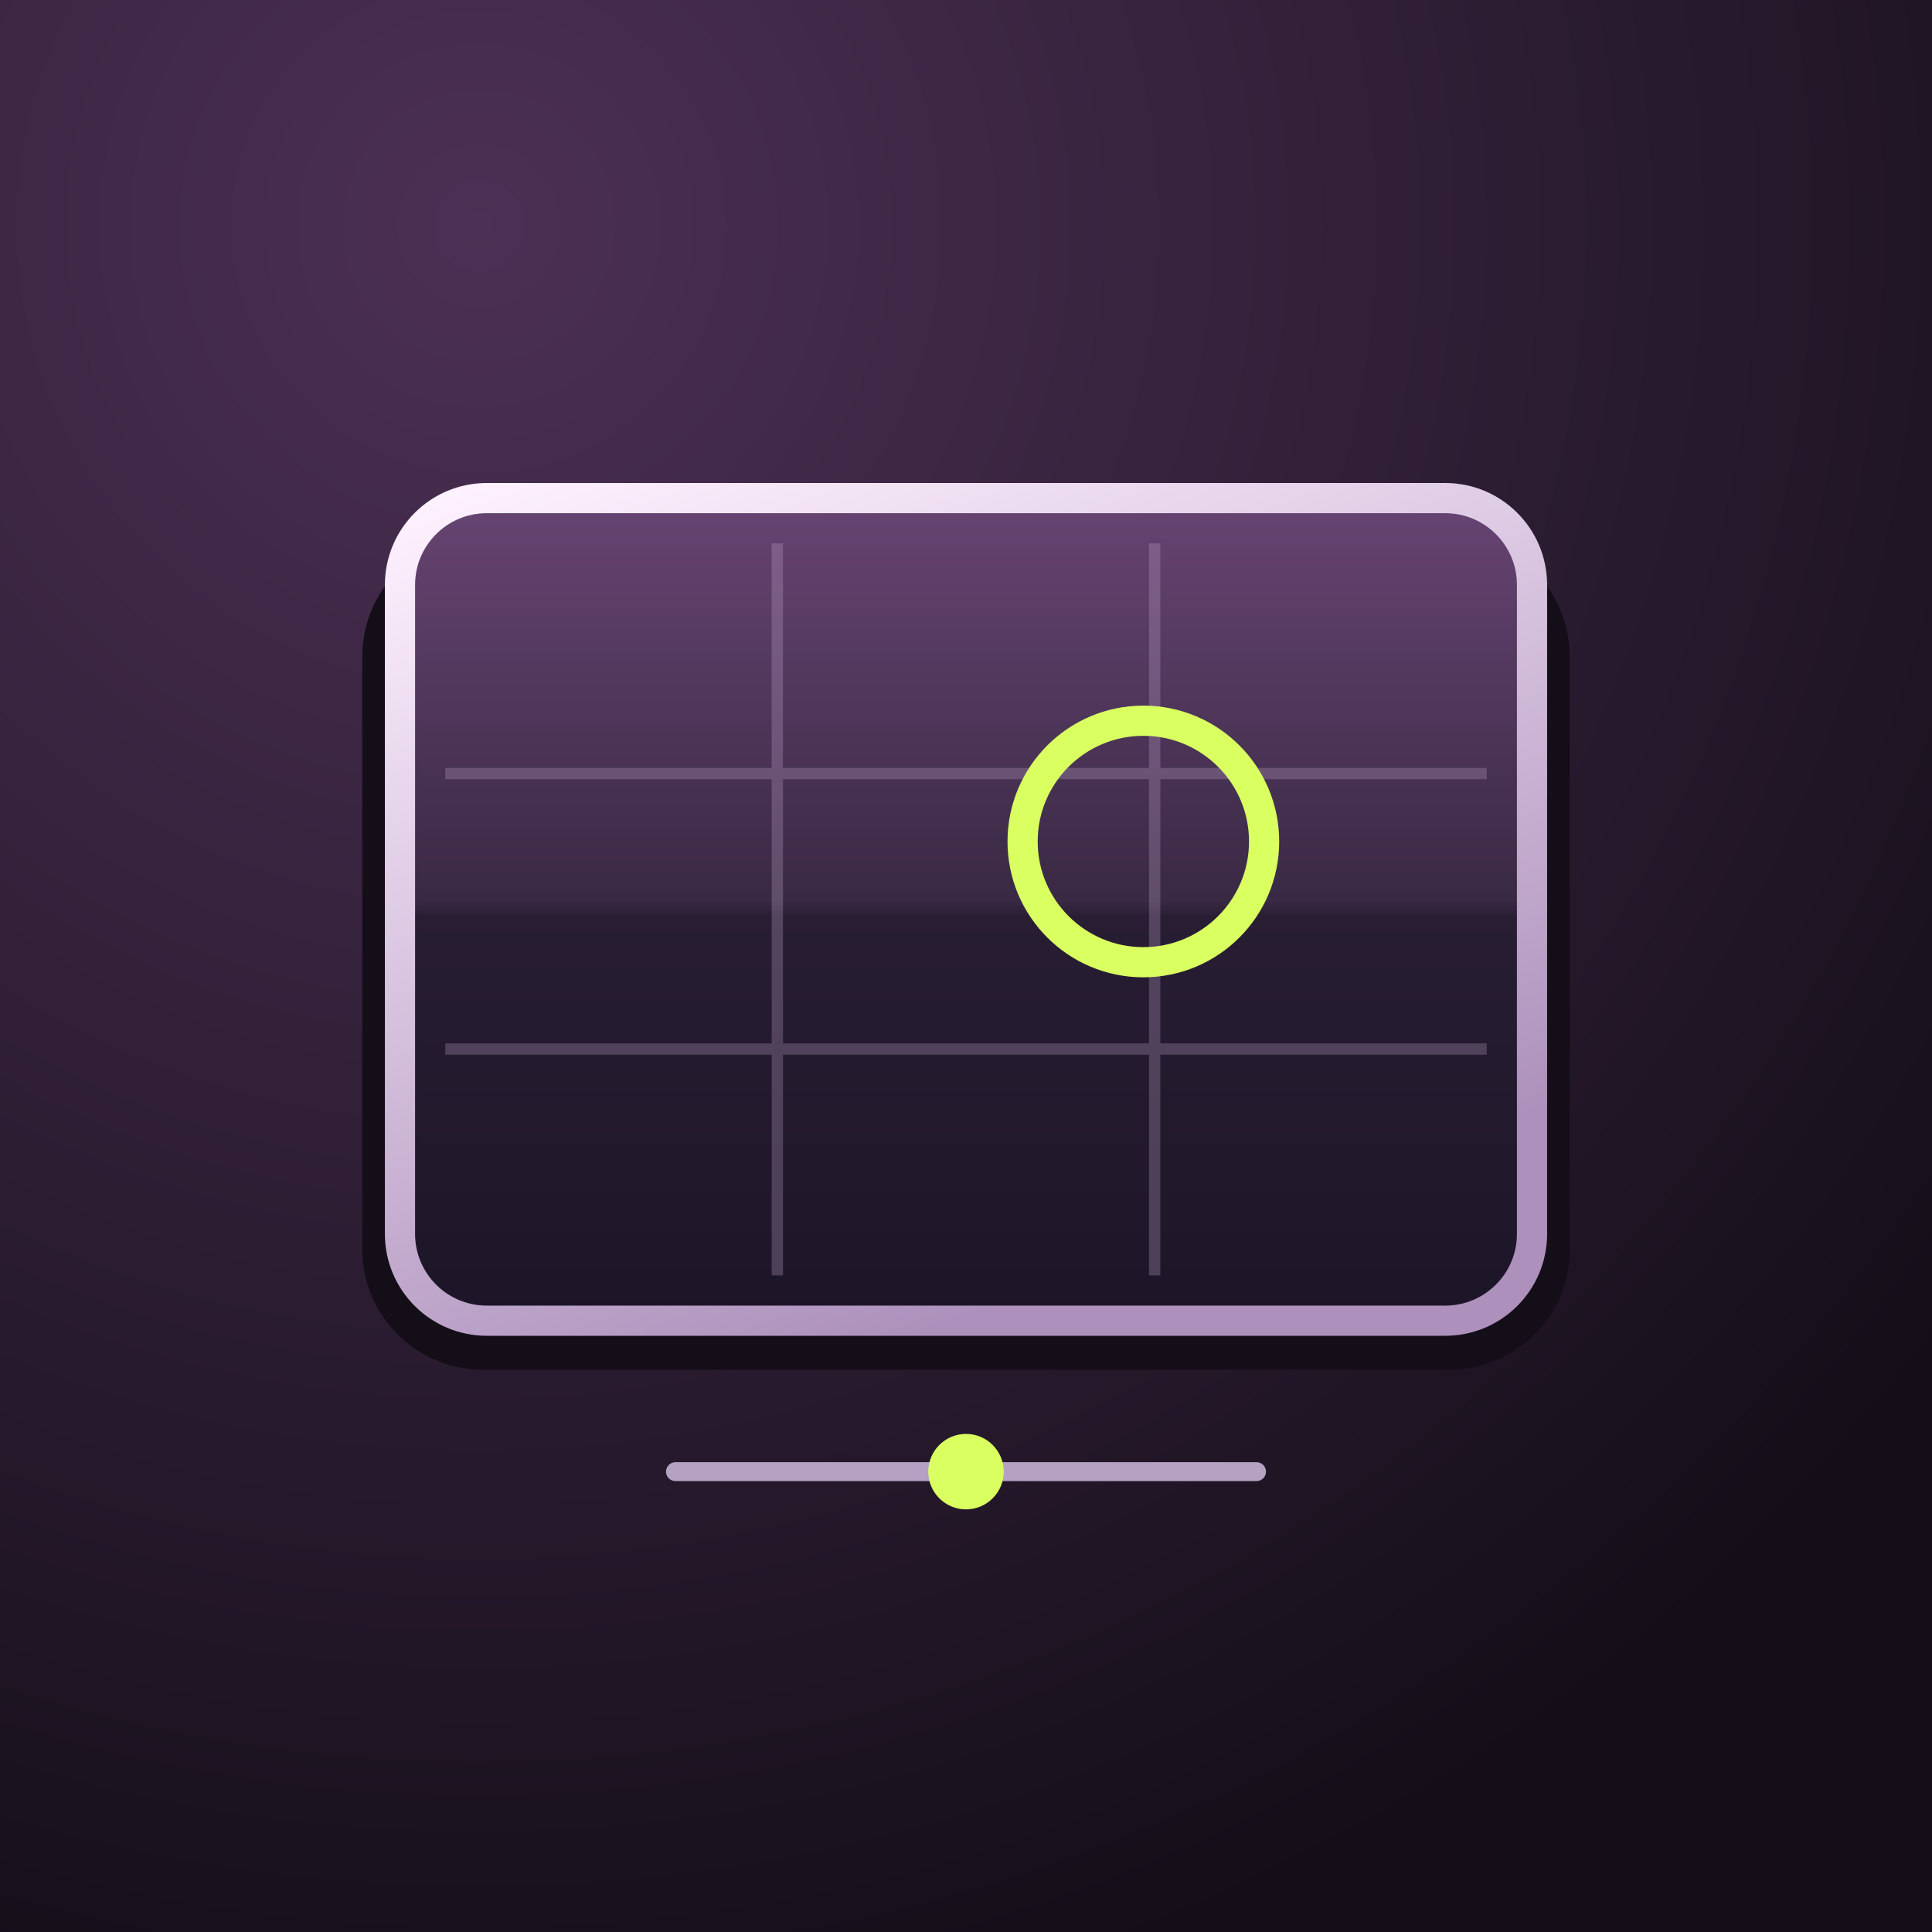
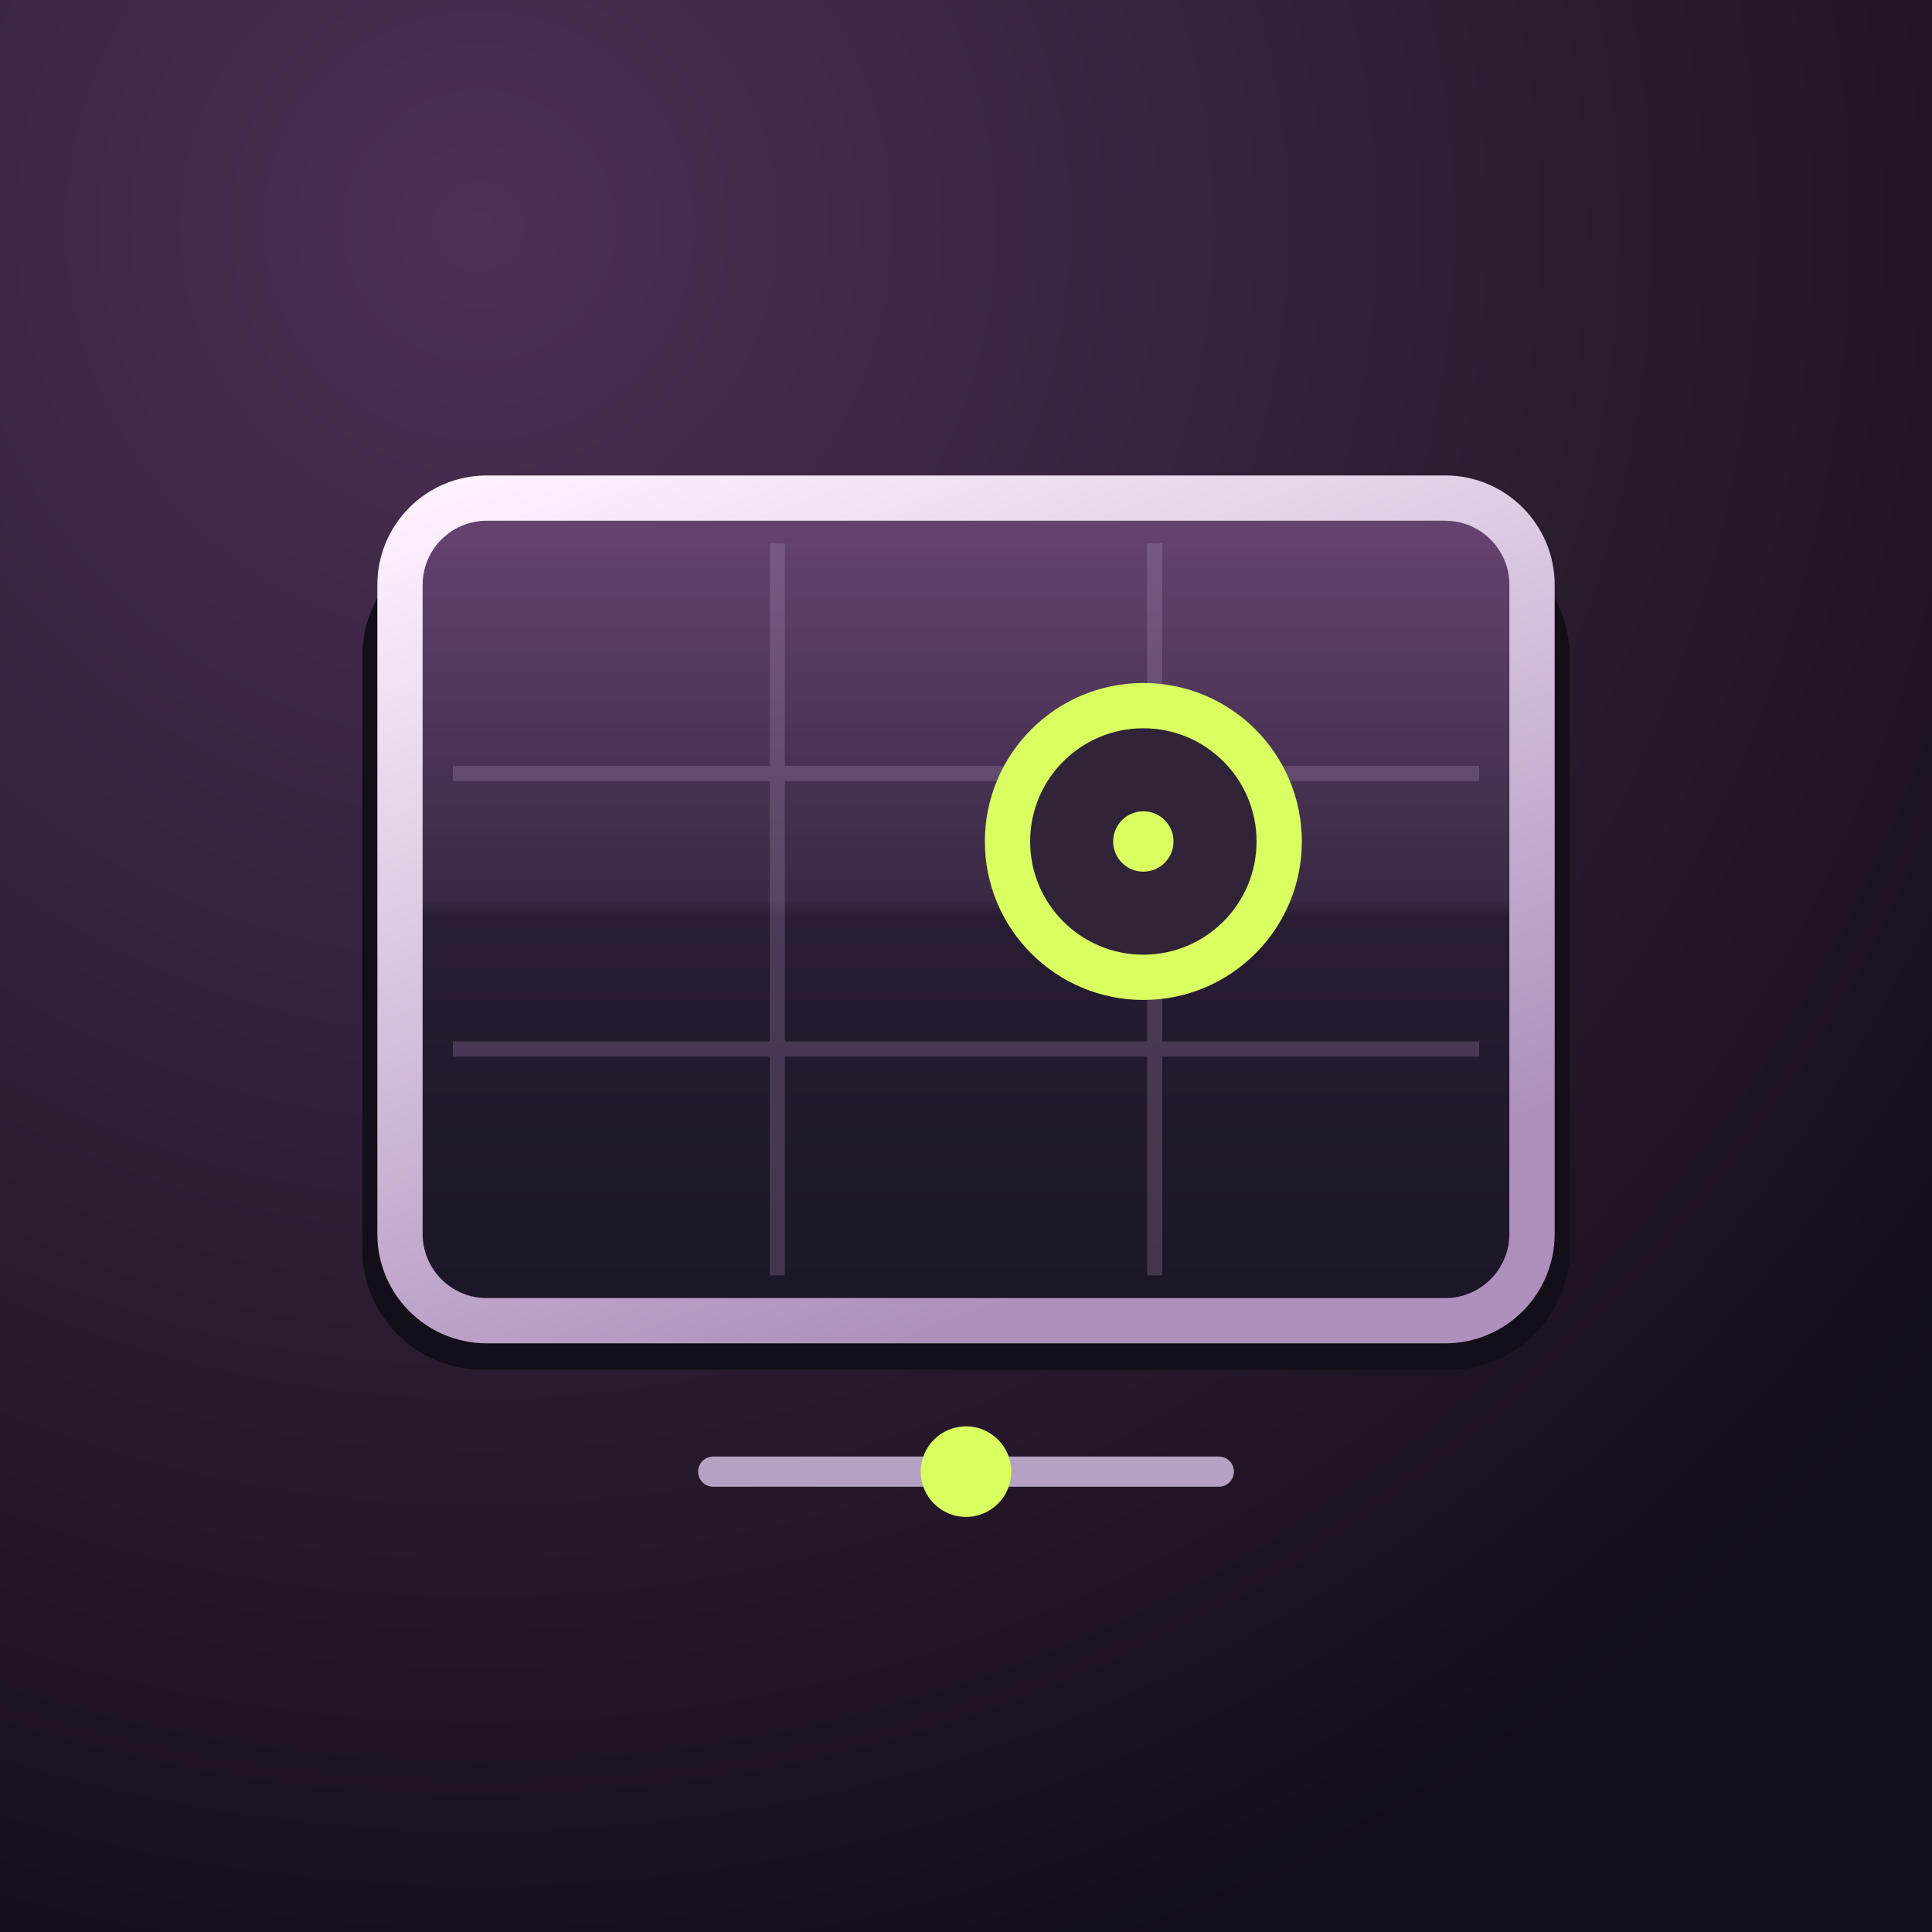
<svg xmlns="http://www.w3.org/2000/svg" viewBox="0 0 512 512">
  <defs>
    <radialGradient id="body" cx="25%" cy="12%" r="95%">
      <stop stop-color="#4c3055" />
      <stop offset="1" stop-color="#140e18" />
    </radialGradient>
    <linearGradient id="glass" x2="0" y2="1">
      <stop stop-color="#674472" />
      <stop offset=".49" stop-color="#392944" />
      <stop offset=".51" stop-color="#281d33" />
      <stop offset="1" stop-color="#1c1527" />
    </linearGradient>
    <linearGradient id="metal" x2=".5" y2="1">
      <stop stop-color="#fff2ff" />
      <stop offset="1" stop-color="#ad91bc" />
    </linearGradient>
  </defs>
  <rect width="512" height="512" fill="url(#body)" />
  <rect x="96" y="142" width="320" height="221" rx="32" fill="#140e18" />
-   <rect x="106" y="132" width="300" height="218" rx="23" fill="url(#glass)" stroke="url(#metal)" stroke-width="8" />
-   <path d="M206 144v194m100-194v194M118 205h276m-276 73h276" stroke="#c5a8d2" opacity=".28" stroke-width="3" />
-   <circle cx="303" cy="223" r="32" fill="none" stroke="#d9ff61" stroke-width="8" />
-   <path d="M179 390h154" stroke="#b5a2c3" stroke-width="5" stroke-linecap="round" />
-   <circle cx="256" cy="390" r="10" fill="#d9ff61" />
+   <rect x="106" y="132" width="300" height="218" rx="23" fill="url(#glass)" stroke="url(#metal)" stroke-width="12" />
+   <path d="M206 144v194m100-194v194M120 205h272m-272 73h272" stroke="#c5a8d2" opacity=".22" stroke-width="4" />
+   <circle cx="303" cy="223" r="36" fill="#302438" stroke="#d9ff61" stroke-width="12" />
+   <circle cx="303" cy="223" r="8" fill="#d9ff61" />
+   <path d="M189 390h134" stroke="#b5a2c3" stroke-width="8" stroke-linecap="round" />
+   <circle cx="256" cy="390" r="12" fill="#d9ff61" />
</svg>
